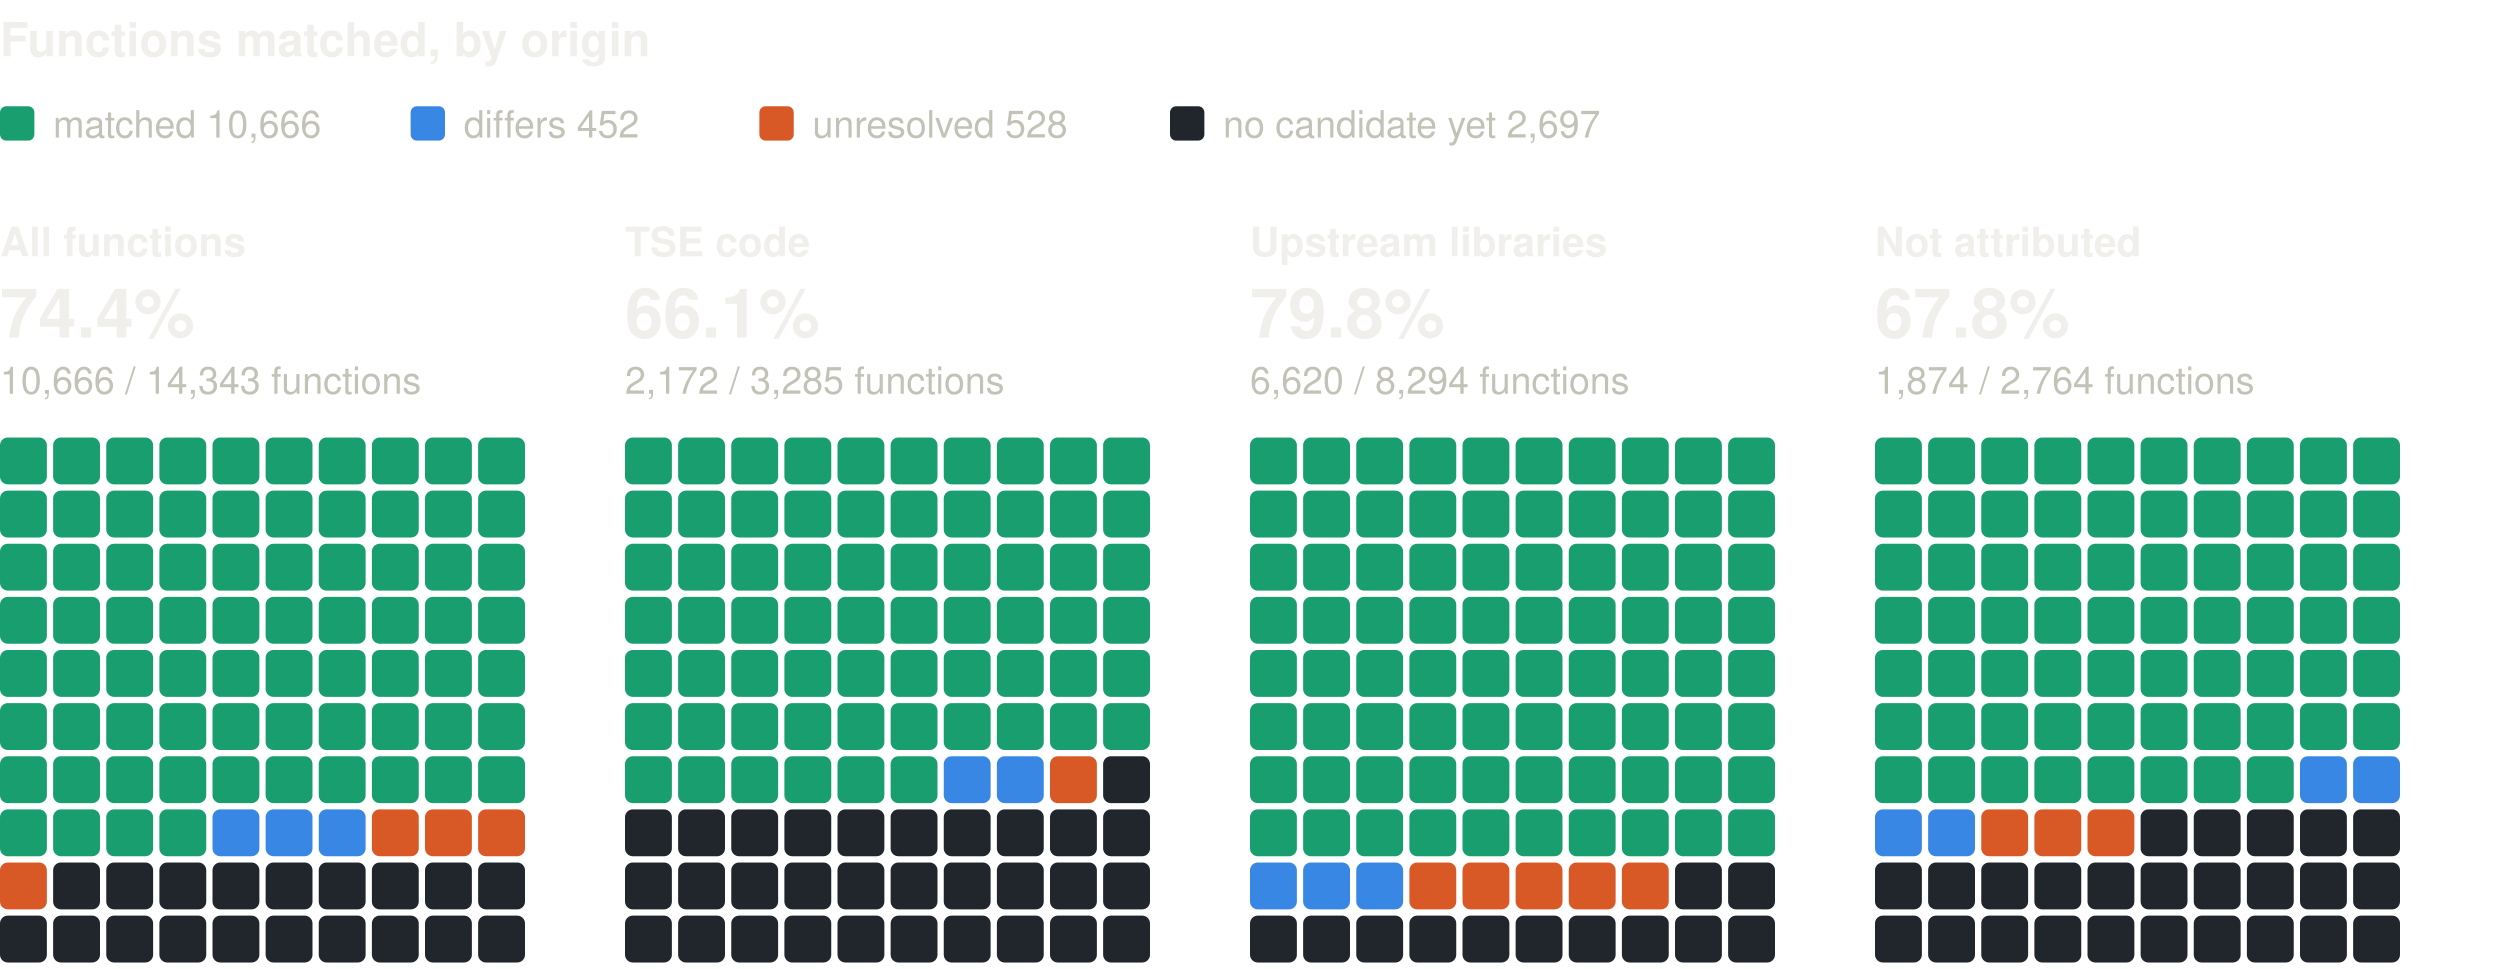
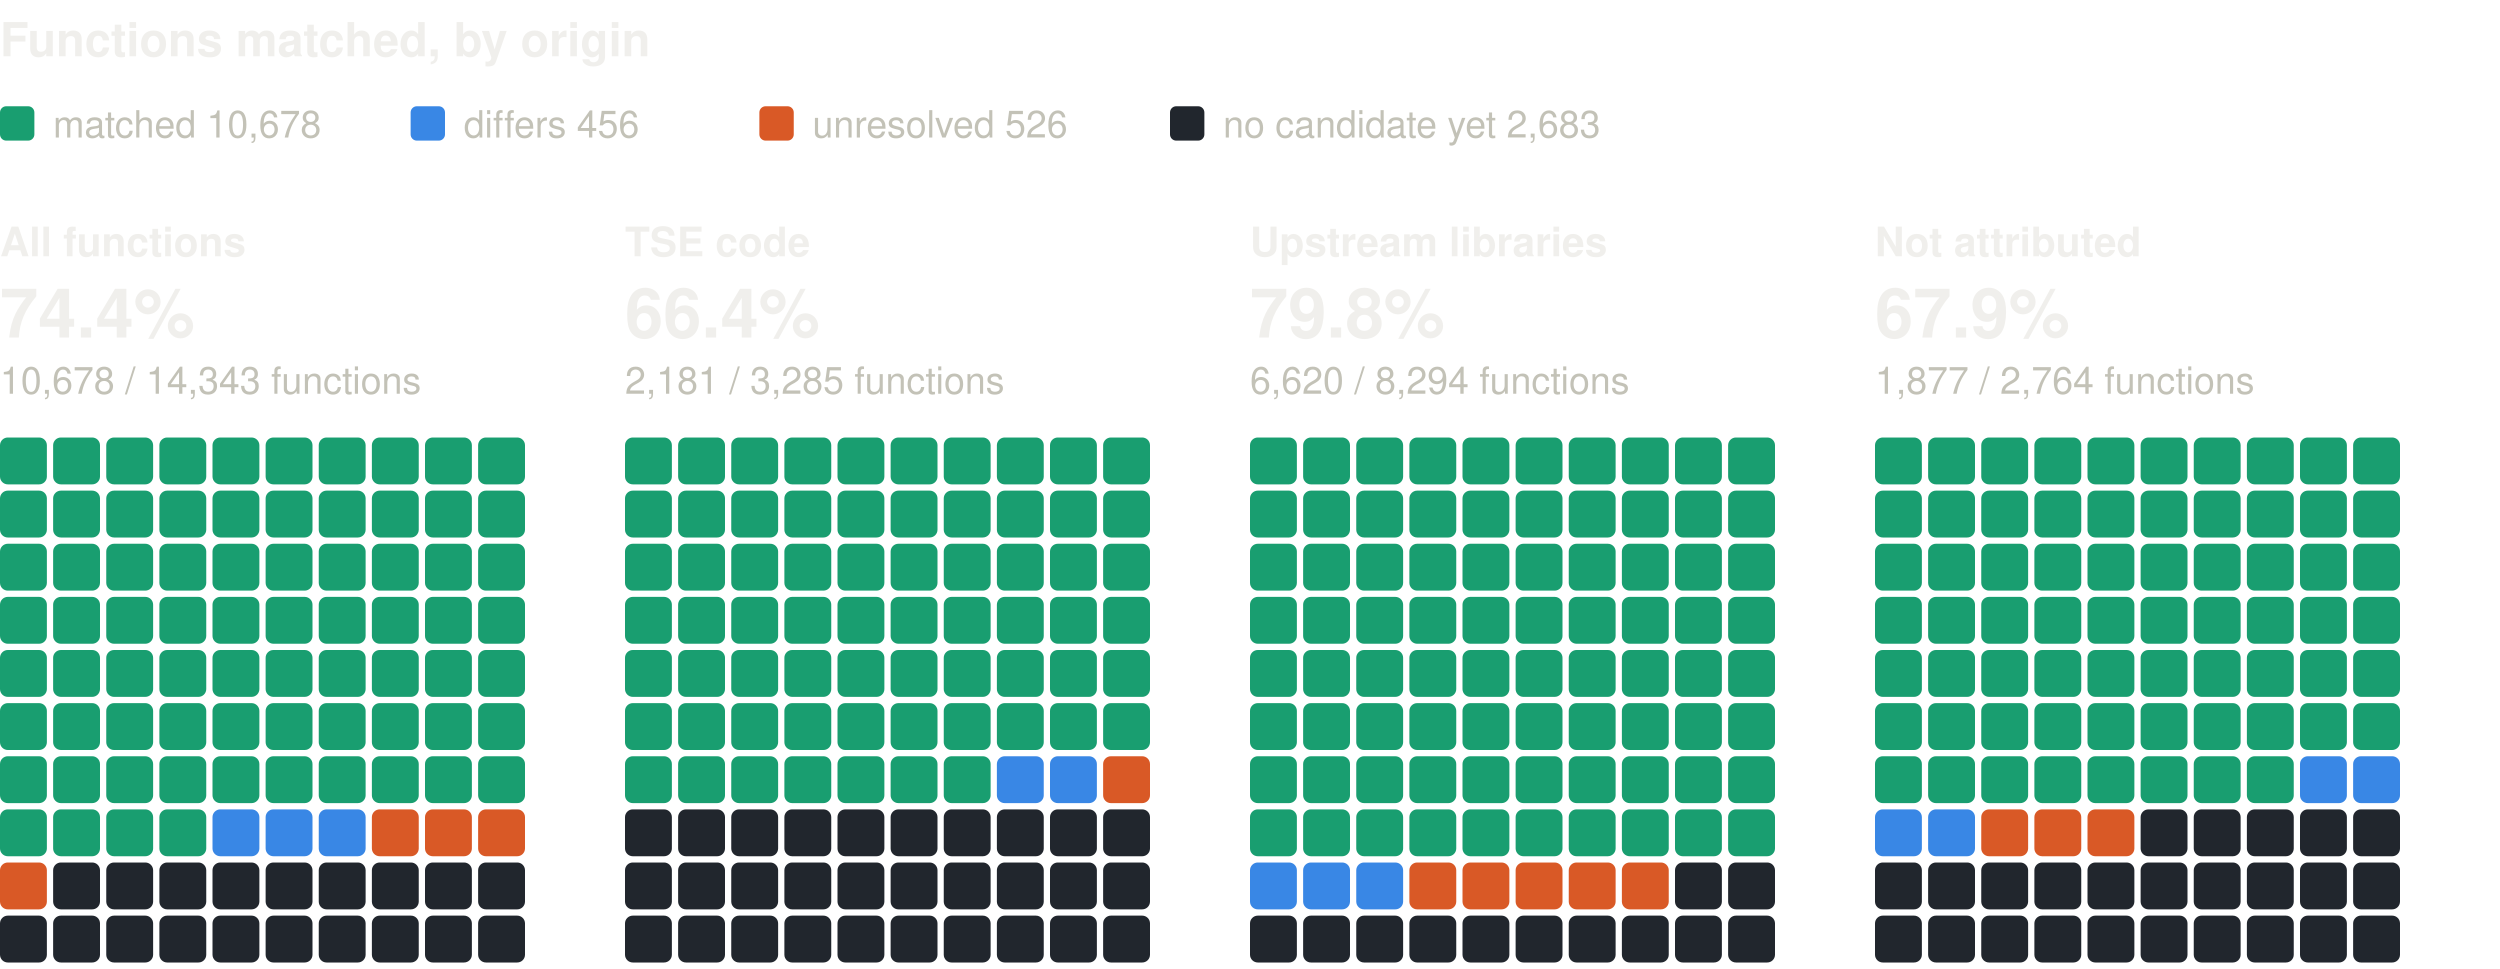
<svg xmlns="http://www.w3.org/2000/svg" width="800" height="310" viewBox="0 0 800 310" role="img" aria-label="Functions matched, by origin: one square per percent, coloured by verdict" font-family="system-ui, -apple-system, 'Segoe UI', Helvetica, Arial, sans-serif">
  <text x="0" y="18" font-size="15" fill="#f0efec" font-weight="600">Functions matched, by origin</text>
  <rect x="0" y="34" width="11" height="11" rx="2" fill="#199e70" />
-   <text x="17" y="44" font-size="12" fill="#c3c2b7">matched 10,666</text>
+   <text x="17" y="44" font-size="12" fill="#c3c2b7">matched 10,678</text>
  <rect x="131.4" y="34" width="11" height="11" rx="2" fill="#3987e5" />
-   <text x="148.4" y="44" font-size="12" fill="#c3c2b7">differs 452</text>
+   <text x="148.4" y="44" font-size="12" fill="#c3c2b7">differs 456</text>
  <rect x="243" y="34" width="11" height="11" rx="2" fill="#d95926" />
-   <text x="260" y="44" font-size="12" fill="#c3c2b7">unresolved 528</text>
+   <text x="260" y="44" font-size="12" fill="#c3c2b7">unresolved 526</text>
  <rect x="374.4" y="34" width="11" height="11" rx="2" fill="#21262d" />
-   <text x="391.4" y="44" font-size="12" fill="#c3c2b7">no candidate yet 2,697</text>
+   <text x="391.4" y="44" font-size="12" fill="#c3c2b7">no candidate yet 2,683</text>
  <text x="0" y="82" font-size="13" fill="#f0efec" font-weight="600">All functions</text>
  <text x="0" y="108" font-size="22" fill="#f0efec" font-weight="600">74.4%</text>
-   <text x="0" y="126" font-size="12" fill="#c3c2b7">10,666 / 14,343 functions</text>
+   <text x="0" y="126" font-size="12" fill="#c3c2b7">10,678 / 14,343 functions</text>
  <rect x="0" y="140" width="15" height="15" rx="2.5" fill="#199e70" />
  <rect x="17" y="140" width="15" height="15" rx="2.5" fill="#199e70" />
  <rect x="34" y="140" width="15" height="15" rx="2.5" fill="#199e70" />
  <rect x="51" y="140" width="15" height="15" rx="2.5" fill="#199e70" />
  <rect x="68" y="140" width="15" height="15" rx="2.5" fill="#199e70" />
  <rect x="85" y="140" width="15" height="15" rx="2.5" fill="#199e70" />
  <rect x="102" y="140" width="15" height="15" rx="2.5" fill="#199e70" />
  <rect x="119" y="140" width="15" height="15" rx="2.5" fill="#199e70" />
  <rect x="136" y="140" width="15" height="15" rx="2.5" fill="#199e70" />
  <rect x="153" y="140" width="15" height="15" rx="2.5" fill="#199e70" />
  <rect x="0" y="157" width="15" height="15" rx="2.5" fill="#199e70" />
  <rect x="17" y="157" width="15" height="15" rx="2.5" fill="#199e70" />
  <rect x="34" y="157" width="15" height="15" rx="2.5" fill="#199e70" />
  <rect x="51" y="157" width="15" height="15" rx="2.5" fill="#199e70" />
  <rect x="68" y="157" width="15" height="15" rx="2.5" fill="#199e70" />
  <rect x="85" y="157" width="15" height="15" rx="2.5" fill="#199e70" />
  <rect x="102" y="157" width="15" height="15" rx="2.5" fill="#199e70" />
  <rect x="119" y="157" width="15" height="15" rx="2.5" fill="#199e70" />
  <rect x="136" y="157" width="15" height="15" rx="2.5" fill="#199e70" />
  <rect x="153" y="157" width="15" height="15" rx="2.5" fill="#199e70" />
  <rect x="0" y="174" width="15" height="15" rx="2.5" fill="#199e70" />
  <rect x="17" y="174" width="15" height="15" rx="2.5" fill="#199e70" />
  <rect x="34" y="174" width="15" height="15" rx="2.5" fill="#199e70" />
  <rect x="51" y="174" width="15" height="15" rx="2.5" fill="#199e70" />
  <rect x="68" y="174" width="15" height="15" rx="2.5" fill="#199e70" />
  <rect x="85" y="174" width="15" height="15" rx="2.5" fill="#199e70" />
  <rect x="102" y="174" width="15" height="15" rx="2.5" fill="#199e70" />
  <rect x="119" y="174" width="15" height="15" rx="2.5" fill="#199e70" />
  <rect x="136" y="174" width="15" height="15" rx="2.5" fill="#199e70" />
  <rect x="153" y="174" width="15" height="15" rx="2.5" fill="#199e70" />
  <rect x="0" y="191" width="15" height="15" rx="2.5" fill="#199e70" />
  <rect x="17" y="191" width="15" height="15" rx="2.5" fill="#199e70" />
  <rect x="34" y="191" width="15" height="15" rx="2.5" fill="#199e70" />
  <rect x="51" y="191" width="15" height="15" rx="2.5" fill="#199e70" />
  <rect x="68" y="191" width="15" height="15" rx="2.5" fill="#199e70" />
  <rect x="85" y="191" width="15" height="15" rx="2.5" fill="#199e70" />
  <rect x="102" y="191" width="15" height="15" rx="2.5" fill="#199e70" />
  <rect x="119" y="191" width="15" height="15" rx="2.5" fill="#199e70" />
  <rect x="136" y="191" width="15" height="15" rx="2.5" fill="#199e70" />
  <rect x="153" y="191" width="15" height="15" rx="2.5" fill="#199e70" />
  <rect x="0" y="208" width="15" height="15" rx="2.5" fill="#199e70" />
  <rect x="17" y="208" width="15" height="15" rx="2.5" fill="#199e70" />
  <rect x="34" y="208" width="15" height="15" rx="2.5" fill="#199e70" />
  <rect x="51" y="208" width="15" height="15" rx="2.5" fill="#199e70" />
  <rect x="68" y="208" width="15" height="15" rx="2.5" fill="#199e70" />
  <rect x="85" y="208" width="15" height="15" rx="2.5" fill="#199e70" />
  <rect x="102" y="208" width="15" height="15" rx="2.5" fill="#199e70" />
  <rect x="119" y="208" width="15" height="15" rx="2.5" fill="#199e70" />
  <rect x="136" y="208" width="15" height="15" rx="2.5" fill="#199e70" />
  <rect x="153" y="208" width="15" height="15" rx="2.5" fill="#199e70" />
  <rect x="0" y="225" width="15" height="15" rx="2.5" fill="#199e70" />
  <rect x="17" y="225" width="15" height="15" rx="2.5" fill="#199e70" />
  <rect x="34" y="225" width="15" height="15" rx="2.5" fill="#199e70" />
  <rect x="51" y="225" width="15" height="15" rx="2.5" fill="#199e70" />
  <rect x="68" y="225" width="15" height="15" rx="2.5" fill="#199e70" />
  <rect x="85" y="225" width="15" height="15" rx="2.5" fill="#199e70" />
  <rect x="102" y="225" width="15" height="15" rx="2.5" fill="#199e70" />
  <rect x="119" y="225" width="15" height="15" rx="2.5" fill="#199e70" />
  <rect x="136" y="225" width="15" height="15" rx="2.5" fill="#199e70" />
  <rect x="153" y="225" width="15" height="15" rx="2.5" fill="#199e70" />
  <rect x="0" y="242" width="15" height="15" rx="2.5" fill="#199e70" />
  <rect x="17" y="242" width="15" height="15" rx="2.5" fill="#199e70" />
  <rect x="34" y="242" width="15" height="15" rx="2.5" fill="#199e70" />
  <rect x="51" y="242" width="15" height="15" rx="2.5" fill="#199e70" />
  <rect x="68" y="242" width="15" height="15" rx="2.5" fill="#199e70" />
  <rect x="85" y="242" width="15" height="15" rx="2.5" fill="#199e70" />
  <rect x="102" y="242" width="15" height="15" rx="2.5" fill="#199e70" />
  <rect x="119" y="242" width="15" height="15" rx="2.5" fill="#199e70" />
  <rect x="136" y="242" width="15" height="15" rx="2.5" fill="#199e70" />
  <rect x="153" y="242" width="15" height="15" rx="2.5" fill="#199e70" />
  <rect x="0" y="259" width="15" height="15" rx="2.5" fill="#199e70" />
  <rect x="17" y="259" width="15" height="15" rx="2.5" fill="#199e70" />
  <rect x="34" y="259" width="15" height="15" rx="2.5" fill="#199e70" />
  <rect x="51" y="259" width="15" height="15" rx="2.5" fill="#199e70" />
  <rect x="68" y="259" width="15" height="15" rx="2.5" fill="#3987e5" />
  <rect x="85" y="259" width="15" height="15" rx="2.5" fill="#3987e5" />
  <rect x="102" y="259" width="15" height="15" rx="2.5" fill="#3987e5" />
  <rect x="119" y="259" width="15" height="15" rx="2.5" fill="#d95926" />
  <rect x="136" y="259" width="15" height="15" rx="2.5" fill="#d95926" />
  <rect x="153" y="259" width="15" height="15" rx="2.5" fill="#d95926" />
  <rect x="0" y="276" width="15" height="15" rx="2.5" fill="#d95926" />
  <rect x="17" y="276" width="15" height="15" rx="2.5" fill="#21262d" />
  <rect x="34" y="276" width="15" height="15" rx="2.5" fill="#21262d" />
  <rect x="51" y="276" width="15" height="15" rx="2.5" fill="#21262d" />
  <rect x="68" y="276" width="15" height="15" rx="2.5" fill="#21262d" />
  <rect x="85" y="276" width="15" height="15" rx="2.5" fill="#21262d" />
  <rect x="102" y="276" width="15" height="15" rx="2.5" fill="#21262d" />
  <rect x="119" y="276" width="15" height="15" rx="2.5" fill="#21262d" />
  <rect x="136" y="276" width="15" height="15" rx="2.5" fill="#21262d" />
  <rect x="153" y="276" width="15" height="15" rx="2.5" fill="#21262d" />
  <rect x="0" y="293" width="15" height="15" rx="2.5" fill="#21262d" />
  <rect x="17" y="293" width="15" height="15" rx="2.5" fill="#21262d" />
  <rect x="34" y="293" width="15" height="15" rx="2.5" fill="#21262d" />
  <rect x="51" y="293" width="15" height="15" rx="2.5" fill="#21262d" />
  <rect x="68" y="293" width="15" height="15" rx="2.5" fill="#21262d" />
  <rect x="85" y="293" width="15" height="15" rx="2.5" fill="#21262d" />
  <rect x="102" y="293" width="15" height="15" rx="2.5" fill="#21262d" />
  <rect x="119" y="293" width="15" height="15" rx="2.5" fill="#21262d" />
  <rect x="136" y="293" width="15" height="15" rx="2.5" fill="#21262d" />
  <rect x="153" y="293" width="15" height="15" rx="2.5" fill="#21262d" />
  <text x="200" y="82" font-size="13" fill="#f0efec" font-weight="600">TSE code</text>
-   <text x="200" y="108" font-size="22" fill="#f0efec" font-weight="600">66.1%</text>
-   <text x="200" y="126" font-size="12" fill="#c3c2b7">2,172 / 3,285 functions</text>
+   <text x="200" y="108" font-size="22" fill="#f0efec" font-weight="600">66.4%</text>
+   <text x="200" y="126" font-size="12" fill="#c3c2b7">2,181 / 3,285 functions</text>
  <rect x="200" y="140" width="15" height="15" rx="2.5" fill="#199e70" />
  <rect x="217" y="140" width="15" height="15" rx="2.5" fill="#199e70" />
  <rect x="234" y="140" width="15" height="15" rx="2.5" fill="#199e70" />
  <rect x="251" y="140" width="15" height="15" rx="2.5" fill="#199e70" />
  <rect x="268" y="140" width="15" height="15" rx="2.5" fill="#199e70" />
  <rect x="285" y="140" width="15" height="15" rx="2.5" fill="#199e70" />
  <rect x="302" y="140" width="15" height="15" rx="2.5" fill="#199e70" />
  <rect x="319" y="140" width="15" height="15" rx="2.5" fill="#199e70" />
  <rect x="336" y="140" width="15" height="15" rx="2.5" fill="#199e70" />
  <rect x="353" y="140" width="15" height="15" rx="2.5" fill="#199e70" />
  <rect x="200" y="157" width="15" height="15" rx="2.5" fill="#199e70" />
  <rect x="217" y="157" width="15" height="15" rx="2.5" fill="#199e70" />
  <rect x="234" y="157" width="15" height="15" rx="2.5" fill="#199e70" />
  <rect x="251" y="157" width="15" height="15" rx="2.5" fill="#199e70" />
  <rect x="268" y="157" width="15" height="15" rx="2.5" fill="#199e70" />
  <rect x="285" y="157" width="15" height="15" rx="2.5" fill="#199e70" />
  <rect x="302" y="157" width="15" height="15" rx="2.5" fill="#199e70" />
  <rect x="319" y="157" width="15" height="15" rx="2.5" fill="#199e70" />
  <rect x="336" y="157" width="15" height="15" rx="2.5" fill="#199e70" />
  <rect x="353" y="157" width="15" height="15" rx="2.5" fill="#199e70" />
  <rect x="200" y="174" width="15" height="15" rx="2.5" fill="#199e70" />
  <rect x="217" y="174" width="15" height="15" rx="2.5" fill="#199e70" />
  <rect x="234" y="174" width="15" height="15" rx="2.5" fill="#199e70" />
  <rect x="251" y="174" width="15" height="15" rx="2.5" fill="#199e70" />
  <rect x="268" y="174" width="15" height="15" rx="2.5" fill="#199e70" />
  <rect x="285" y="174" width="15" height="15" rx="2.5" fill="#199e70" />
  <rect x="302" y="174" width="15" height="15" rx="2.5" fill="#199e70" />
  <rect x="319" y="174" width="15" height="15" rx="2.5" fill="#199e70" />
  <rect x="336" y="174" width="15" height="15" rx="2.5" fill="#199e70" />
  <rect x="353" y="174" width="15" height="15" rx="2.5" fill="#199e70" />
  <rect x="200" y="191" width="15" height="15" rx="2.5" fill="#199e70" />
  <rect x="217" y="191" width="15" height="15" rx="2.5" fill="#199e70" />
  <rect x="234" y="191" width="15" height="15" rx="2.5" fill="#199e70" />
  <rect x="251" y="191" width="15" height="15" rx="2.5" fill="#199e70" />
  <rect x="268" y="191" width="15" height="15" rx="2.5" fill="#199e70" />
  <rect x="285" y="191" width="15" height="15" rx="2.5" fill="#199e70" />
  <rect x="302" y="191" width="15" height="15" rx="2.5" fill="#199e70" />
  <rect x="319" y="191" width="15" height="15" rx="2.5" fill="#199e70" />
  <rect x="336" y="191" width="15" height="15" rx="2.5" fill="#199e70" />
  <rect x="353" y="191" width="15" height="15" rx="2.5" fill="#199e70" />
  <rect x="200" y="208" width="15" height="15" rx="2.5" fill="#199e70" />
  <rect x="217" y="208" width="15" height="15" rx="2.5" fill="#199e70" />
  <rect x="234" y="208" width="15" height="15" rx="2.5" fill="#199e70" />
  <rect x="251" y="208" width="15" height="15" rx="2.5" fill="#199e70" />
  <rect x="268" y="208" width="15" height="15" rx="2.5" fill="#199e70" />
  <rect x="285" y="208" width="15" height="15" rx="2.5" fill="#199e70" />
  <rect x="302" y="208" width="15" height="15" rx="2.5" fill="#199e70" />
  <rect x="319" y="208" width="15" height="15" rx="2.5" fill="#199e70" />
  <rect x="336" y="208" width="15" height="15" rx="2.5" fill="#199e70" />
  <rect x="353" y="208" width="15" height="15" rx="2.5" fill="#199e70" />
  <rect x="200" y="225" width="15" height="15" rx="2.5" fill="#199e70" />
  <rect x="217" y="225" width="15" height="15" rx="2.5" fill="#199e70" />
  <rect x="234" y="225" width="15" height="15" rx="2.5" fill="#199e70" />
  <rect x="251" y="225" width="15" height="15" rx="2.5" fill="#199e70" />
  <rect x="268" y="225" width="15" height="15" rx="2.5" fill="#199e70" />
  <rect x="285" y="225" width="15" height="15" rx="2.5" fill="#199e70" />
  <rect x="302" y="225" width="15" height="15" rx="2.5" fill="#199e70" />
  <rect x="319" y="225" width="15" height="15" rx="2.5" fill="#199e70" />
  <rect x="336" y="225" width="15" height="15" rx="2.5" fill="#199e70" />
  <rect x="353" y="225" width="15" height="15" rx="2.5" fill="#199e70" />
  <rect x="200" y="242" width="15" height="15" rx="2.5" fill="#199e70" />
  <rect x="217" y="242" width="15" height="15" rx="2.5" fill="#199e70" />
  <rect x="234" y="242" width="15" height="15" rx="2.5" fill="#199e70" />
  <rect x="251" y="242" width="15" height="15" rx="2.5" fill="#199e70" />
  <rect x="268" y="242" width="15" height="15" rx="2.5" fill="#199e70" />
  <rect x="285" y="242" width="15" height="15" rx="2.5" fill="#199e70" />
-   <rect x="302" y="242" width="15" height="15" rx="2.5" fill="#3987e5" />
+   <rect x="302" y="242" width="15" height="15" rx="2.5" fill="#199e70" />
  <rect x="319" y="242" width="15" height="15" rx="2.5" fill="#3987e5" />
-   <rect x="336" y="242" width="15" height="15" rx="2.5" fill="#d95926" />
-   <rect x="353" y="242" width="15" height="15" rx="2.5" fill="#21262d" />
+   <rect x="336" y="242" width="15" height="15" rx="2.5" fill="#3987e5" />
+   <rect x="353" y="242" width="15" height="15" rx="2.5" fill="#d95926" />
  <rect x="200" y="259" width="15" height="15" rx="2.5" fill="#21262d" />
  <rect x="217" y="259" width="15" height="15" rx="2.5" fill="#21262d" />
  <rect x="234" y="259" width="15" height="15" rx="2.5" fill="#21262d" />
  <rect x="251" y="259" width="15" height="15" rx="2.5" fill="#21262d" />
  <rect x="268" y="259" width="15" height="15" rx="2.5" fill="#21262d" />
  <rect x="285" y="259" width="15" height="15" rx="2.5" fill="#21262d" />
  <rect x="302" y="259" width="15" height="15" rx="2.5" fill="#21262d" />
  <rect x="319" y="259" width="15" height="15" rx="2.5" fill="#21262d" />
  <rect x="336" y="259" width="15" height="15" rx="2.5" fill="#21262d" />
  <rect x="353" y="259" width="15" height="15" rx="2.5" fill="#21262d" />
  <rect x="200" y="276" width="15" height="15" rx="2.5" fill="#21262d" />
  <rect x="217" y="276" width="15" height="15" rx="2.5" fill="#21262d" />
  <rect x="234" y="276" width="15" height="15" rx="2.5" fill="#21262d" />
  <rect x="251" y="276" width="15" height="15" rx="2.5" fill="#21262d" />
  <rect x="268" y="276" width="15" height="15" rx="2.5" fill="#21262d" />
  <rect x="285" y="276" width="15" height="15" rx="2.5" fill="#21262d" />
  <rect x="302" y="276" width="15" height="15" rx="2.5" fill="#21262d" />
  <rect x="319" y="276" width="15" height="15" rx="2.5" fill="#21262d" />
  <rect x="336" y="276" width="15" height="15" rx="2.5" fill="#21262d" />
  <rect x="353" y="276" width="15" height="15" rx="2.5" fill="#21262d" />
  <rect x="200" y="293" width="15" height="15" rx="2.5" fill="#21262d" />
  <rect x="217" y="293" width="15" height="15" rx="2.5" fill="#21262d" />
  <rect x="234" y="293" width="15" height="15" rx="2.5" fill="#21262d" />
  <rect x="251" y="293" width="15" height="15" rx="2.5" fill="#21262d" />
  <rect x="268" y="293" width="15" height="15" rx="2.5" fill="#21262d" />
  <rect x="285" y="293" width="15" height="15" rx="2.5" fill="#21262d" />
  <rect x="302" y="293" width="15" height="15" rx="2.5" fill="#21262d" />
  <rect x="319" y="293" width="15" height="15" rx="2.5" fill="#21262d" />
  <rect x="336" y="293" width="15" height="15" rx="2.5" fill="#21262d" />
  <rect x="353" y="293" width="15" height="15" rx="2.5" fill="#21262d" />
  <text x="400" y="82" font-size="13" fill="#f0efec" font-weight="600">Upstream libraries</text>
  <text x="400" y="108" font-size="22" fill="#f0efec" font-weight="600">79.8%</text>
  <text x="400" y="126" font-size="12" fill="#c3c2b7">6,620 / 8,294 functions</text>
  <rect x="400" y="140" width="15" height="15" rx="2.5" fill="#199e70" />
  <rect x="417" y="140" width="15" height="15" rx="2.5" fill="#199e70" />
  <rect x="434" y="140" width="15" height="15" rx="2.5" fill="#199e70" />
  <rect x="451" y="140" width="15" height="15" rx="2.5" fill="#199e70" />
  <rect x="468" y="140" width="15" height="15" rx="2.5" fill="#199e70" />
  <rect x="485" y="140" width="15" height="15" rx="2.5" fill="#199e70" />
  <rect x="502" y="140" width="15" height="15" rx="2.5" fill="#199e70" />
  <rect x="519" y="140" width="15" height="15" rx="2.5" fill="#199e70" />
  <rect x="536" y="140" width="15" height="15" rx="2.5" fill="#199e70" />
  <rect x="553" y="140" width="15" height="15" rx="2.5" fill="#199e70" />
  <rect x="400" y="157" width="15" height="15" rx="2.5" fill="#199e70" />
  <rect x="417" y="157" width="15" height="15" rx="2.5" fill="#199e70" />
  <rect x="434" y="157" width="15" height="15" rx="2.5" fill="#199e70" />
  <rect x="451" y="157" width="15" height="15" rx="2.5" fill="#199e70" />
  <rect x="468" y="157" width="15" height="15" rx="2.5" fill="#199e70" />
  <rect x="485" y="157" width="15" height="15" rx="2.5" fill="#199e70" />
  <rect x="502" y="157" width="15" height="15" rx="2.5" fill="#199e70" />
  <rect x="519" y="157" width="15" height="15" rx="2.5" fill="#199e70" />
  <rect x="536" y="157" width="15" height="15" rx="2.5" fill="#199e70" />
  <rect x="553" y="157" width="15" height="15" rx="2.5" fill="#199e70" />
  <rect x="400" y="174" width="15" height="15" rx="2.5" fill="#199e70" />
  <rect x="417" y="174" width="15" height="15" rx="2.5" fill="#199e70" />
  <rect x="434" y="174" width="15" height="15" rx="2.5" fill="#199e70" />
  <rect x="451" y="174" width="15" height="15" rx="2.5" fill="#199e70" />
  <rect x="468" y="174" width="15" height="15" rx="2.5" fill="#199e70" />
  <rect x="485" y="174" width="15" height="15" rx="2.5" fill="#199e70" />
  <rect x="502" y="174" width="15" height="15" rx="2.5" fill="#199e70" />
  <rect x="519" y="174" width="15" height="15" rx="2.5" fill="#199e70" />
  <rect x="536" y="174" width="15" height="15" rx="2.5" fill="#199e70" />
  <rect x="553" y="174" width="15" height="15" rx="2.5" fill="#199e70" />
  <rect x="400" y="191" width="15" height="15" rx="2.5" fill="#199e70" />
  <rect x="417" y="191" width="15" height="15" rx="2.5" fill="#199e70" />
  <rect x="434" y="191" width="15" height="15" rx="2.5" fill="#199e70" />
  <rect x="451" y="191" width="15" height="15" rx="2.5" fill="#199e70" />
  <rect x="468" y="191" width="15" height="15" rx="2.5" fill="#199e70" />
  <rect x="485" y="191" width="15" height="15" rx="2.5" fill="#199e70" />
  <rect x="502" y="191" width="15" height="15" rx="2.5" fill="#199e70" />
  <rect x="519" y="191" width="15" height="15" rx="2.5" fill="#199e70" />
  <rect x="536" y="191" width="15" height="15" rx="2.5" fill="#199e70" />
  <rect x="553" y="191" width="15" height="15" rx="2.5" fill="#199e70" />
  <rect x="400" y="208" width="15" height="15" rx="2.5" fill="#199e70" />
  <rect x="417" y="208" width="15" height="15" rx="2.5" fill="#199e70" />
  <rect x="434" y="208" width="15" height="15" rx="2.5" fill="#199e70" />
  <rect x="451" y="208" width="15" height="15" rx="2.5" fill="#199e70" />
  <rect x="468" y="208" width="15" height="15" rx="2.5" fill="#199e70" />
  <rect x="485" y="208" width="15" height="15" rx="2.5" fill="#199e70" />
  <rect x="502" y="208" width="15" height="15" rx="2.5" fill="#199e70" />
  <rect x="519" y="208" width="15" height="15" rx="2.5" fill="#199e70" />
  <rect x="536" y="208" width="15" height="15" rx="2.5" fill="#199e70" />
  <rect x="553" y="208" width="15" height="15" rx="2.5" fill="#199e70" />
  <rect x="400" y="225" width="15" height="15" rx="2.5" fill="#199e70" />
  <rect x="417" y="225" width="15" height="15" rx="2.5" fill="#199e70" />
  <rect x="434" y="225" width="15" height="15" rx="2.5" fill="#199e70" />
  <rect x="451" y="225" width="15" height="15" rx="2.5" fill="#199e70" />
  <rect x="468" y="225" width="15" height="15" rx="2.5" fill="#199e70" />
  <rect x="485" y="225" width="15" height="15" rx="2.5" fill="#199e70" />
  <rect x="502" y="225" width="15" height="15" rx="2.5" fill="#199e70" />
  <rect x="519" y="225" width="15" height="15" rx="2.5" fill="#199e70" />
  <rect x="536" y="225" width="15" height="15" rx="2.5" fill="#199e70" />
  <rect x="553" y="225" width="15" height="15" rx="2.5" fill="#199e70" />
  <rect x="400" y="242" width="15" height="15" rx="2.5" fill="#199e70" />
  <rect x="417" y="242" width="15" height="15" rx="2.5" fill="#199e70" />
  <rect x="434" y="242" width="15" height="15" rx="2.5" fill="#199e70" />
  <rect x="451" y="242" width="15" height="15" rx="2.5" fill="#199e70" />
  <rect x="468" y="242" width="15" height="15" rx="2.5" fill="#199e70" />
  <rect x="485" y="242" width="15" height="15" rx="2.5" fill="#199e70" />
  <rect x="502" y="242" width="15" height="15" rx="2.5" fill="#199e70" />
  <rect x="519" y="242" width="15" height="15" rx="2.5" fill="#199e70" />
  <rect x="536" y="242" width="15" height="15" rx="2.5" fill="#199e70" />
  <rect x="553" y="242" width="15" height="15" rx="2.5" fill="#199e70" />
  <rect x="400" y="259" width="15" height="15" rx="2.5" fill="#199e70" />
  <rect x="417" y="259" width="15" height="15" rx="2.5" fill="#199e70" />
  <rect x="434" y="259" width="15" height="15" rx="2.5" fill="#199e70" />
  <rect x="451" y="259" width="15" height="15" rx="2.5" fill="#199e70" />
  <rect x="468" y="259" width="15" height="15" rx="2.5" fill="#199e70" />
  <rect x="485" y="259" width="15" height="15" rx="2.5" fill="#199e70" />
  <rect x="502" y="259" width="15" height="15" rx="2.5" fill="#199e70" />
  <rect x="519" y="259" width="15" height="15" rx="2.5" fill="#199e70" />
  <rect x="536" y="259" width="15" height="15" rx="2.5" fill="#199e70" />
  <rect x="553" y="259" width="15" height="15" rx="2.5" fill="#199e70" />
  <rect x="400" y="276" width="15" height="15" rx="2.5" fill="#3987e5" />
  <rect x="417" y="276" width="15" height="15" rx="2.5" fill="#3987e5" />
  <rect x="434" y="276" width="15" height="15" rx="2.5" fill="#3987e5" />
  <rect x="451" y="276" width="15" height="15" rx="2.5" fill="#d95926" />
  <rect x="468" y="276" width="15" height="15" rx="2.5" fill="#d95926" />
  <rect x="485" y="276" width="15" height="15" rx="2.5" fill="#d95926" />
  <rect x="502" y="276" width="15" height="15" rx="2.5" fill="#d95926" />
  <rect x="519" y="276" width="15" height="15" rx="2.5" fill="#d95926" />
  <rect x="536" y="276" width="15" height="15" rx="2.5" fill="#21262d" />
  <rect x="553" y="276" width="15" height="15" rx="2.5" fill="#21262d" />
  <rect x="400" y="293" width="15" height="15" rx="2.5" fill="#21262d" />
  <rect x="417" y="293" width="15" height="15" rx="2.5" fill="#21262d" />
  <rect x="434" y="293" width="15" height="15" rx="2.5" fill="#21262d" />
  <rect x="451" y="293" width="15" height="15" rx="2.5" fill="#21262d" />
  <rect x="468" y="293" width="15" height="15" rx="2.5" fill="#21262d" />
  <rect x="485" y="293" width="15" height="15" rx="2.5" fill="#21262d" />
  <rect x="502" y="293" width="15" height="15" rx="2.5" fill="#21262d" />
  <rect x="519" y="293" width="15" height="15" rx="2.5" fill="#21262d" />
  <rect x="536" y="293" width="15" height="15" rx="2.5" fill="#21262d" />
  <rect x="553" y="293" width="15" height="15" rx="2.5" fill="#21262d" />
  <text x="600" y="82" font-size="13" fill="#f0efec" font-weight="600">Not attributed</text>
-   <text x="600" y="108" font-size="22" fill="#f0efec" font-weight="600">67.8%</text>
-   <text x="600" y="126" font-size="12" fill="#c3c2b7">1,874 / 2,764 functions</text>
+   <text x="600" y="108" font-size="22" fill="#f0efec" font-weight="600">67.9%</text>
+   <text x="600" y="126" font-size="12" fill="#c3c2b7">1,877 / 2,764 functions</text>
  <rect x="600" y="140" width="15" height="15" rx="2.5" fill="#199e70" />
  <rect x="617" y="140" width="15" height="15" rx="2.5" fill="#199e70" />
  <rect x="634" y="140" width="15" height="15" rx="2.5" fill="#199e70" />
  <rect x="651" y="140" width="15" height="15" rx="2.5" fill="#199e70" />
  <rect x="668" y="140" width="15" height="15" rx="2.5" fill="#199e70" />
  <rect x="685" y="140" width="15" height="15" rx="2.5" fill="#199e70" />
  <rect x="702" y="140" width="15" height="15" rx="2.5" fill="#199e70" />
  <rect x="719" y="140" width="15" height="15" rx="2.5" fill="#199e70" />
  <rect x="736" y="140" width="15" height="15" rx="2.5" fill="#199e70" />
  <rect x="753" y="140" width="15" height="15" rx="2.5" fill="#199e70" />
  <rect x="600" y="157" width="15" height="15" rx="2.5" fill="#199e70" />
  <rect x="617" y="157" width="15" height="15" rx="2.5" fill="#199e70" />
  <rect x="634" y="157" width="15" height="15" rx="2.5" fill="#199e70" />
  <rect x="651" y="157" width="15" height="15" rx="2.5" fill="#199e70" />
  <rect x="668" y="157" width="15" height="15" rx="2.5" fill="#199e70" />
  <rect x="685" y="157" width="15" height="15" rx="2.5" fill="#199e70" />
  <rect x="702" y="157" width="15" height="15" rx="2.5" fill="#199e70" />
  <rect x="719" y="157" width="15" height="15" rx="2.5" fill="#199e70" />
  <rect x="736" y="157" width="15" height="15" rx="2.5" fill="#199e70" />
  <rect x="753" y="157" width="15" height="15" rx="2.5" fill="#199e70" />
  <rect x="600" y="174" width="15" height="15" rx="2.5" fill="#199e70" />
  <rect x="617" y="174" width="15" height="15" rx="2.5" fill="#199e70" />
  <rect x="634" y="174" width="15" height="15" rx="2.5" fill="#199e70" />
  <rect x="651" y="174" width="15" height="15" rx="2.5" fill="#199e70" />
  <rect x="668" y="174" width="15" height="15" rx="2.5" fill="#199e70" />
  <rect x="685" y="174" width="15" height="15" rx="2.5" fill="#199e70" />
  <rect x="702" y="174" width="15" height="15" rx="2.5" fill="#199e70" />
  <rect x="719" y="174" width="15" height="15" rx="2.5" fill="#199e70" />
  <rect x="736" y="174" width="15" height="15" rx="2.5" fill="#199e70" />
  <rect x="753" y="174" width="15" height="15" rx="2.5" fill="#199e70" />
  <rect x="600" y="191" width="15" height="15" rx="2.5" fill="#199e70" />
  <rect x="617" y="191" width="15" height="15" rx="2.5" fill="#199e70" />
  <rect x="634" y="191" width="15" height="15" rx="2.5" fill="#199e70" />
  <rect x="651" y="191" width="15" height="15" rx="2.5" fill="#199e70" />
  <rect x="668" y="191" width="15" height="15" rx="2.5" fill="#199e70" />
  <rect x="685" y="191" width="15" height="15" rx="2.5" fill="#199e70" />
  <rect x="702" y="191" width="15" height="15" rx="2.5" fill="#199e70" />
  <rect x="719" y="191" width="15" height="15" rx="2.5" fill="#199e70" />
  <rect x="736" y="191" width="15" height="15" rx="2.5" fill="#199e70" />
  <rect x="753" y="191" width="15" height="15" rx="2.5" fill="#199e70" />
  <rect x="600" y="208" width="15" height="15" rx="2.5" fill="#199e70" />
  <rect x="617" y="208" width="15" height="15" rx="2.5" fill="#199e70" />
  <rect x="634" y="208" width="15" height="15" rx="2.5" fill="#199e70" />
  <rect x="651" y="208" width="15" height="15" rx="2.5" fill="#199e70" />
  <rect x="668" y="208" width="15" height="15" rx="2.5" fill="#199e70" />
  <rect x="685" y="208" width="15" height="15" rx="2.5" fill="#199e70" />
  <rect x="702" y="208" width="15" height="15" rx="2.5" fill="#199e70" />
  <rect x="719" y="208" width="15" height="15" rx="2.5" fill="#199e70" />
  <rect x="736" y="208" width="15" height="15" rx="2.5" fill="#199e70" />
  <rect x="753" y="208" width="15" height="15" rx="2.5" fill="#199e70" />
  <rect x="600" y="225" width="15" height="15" rx="2.5" fill="#199e70" />
  <rect x="617" y="225" width="15" height="15" rx="2.5" fill="#199e70" />
  <rect x="634" y="225" width="15" height="15" rx="2.5" fill="#199e70" />
  <rect x="651" y="225" width="15" height="15" rx="2.5" fill="#199e70" />
  <rect x="668" y="225" width="15" height="15" rx="2.5" fill="#199e70" />
  <rect x="685" y="225" width="15" height="15" rx="2.5" fill="#199e70" />
  <rect x="702" y="225" width="15" height="15" rx="2.5" fill="#199e70" />
  <rect x="719" y="225" width="15" height="15" rx="2.5" fill="#199e70" />
  <rect x="736" y="225" width="15" height="15" rx="2.5" fill="#199e70" />
  <rect x="753" y="225" width="15" height="15" rx="2.5" fill="#199e70" />
  <rect x="600" y="242" width="15" height="15" rx="2.5" fill="#199e70" />
  <rect x="617" y="242" width="15" height="15" rx="2.5" fill="#199e70" />
  <rect x="634" y="242" width="15" height="15" rx="2.5" fill="#199e70" />
  <rect x="651" y="242" width="15" height="15" rx="2.5" fill="#199e70" />
  <rect x="668" y="242" width="15" height="15" rx="2.5" fill="#199e70" />
  <rect x="685" y="242" width="15" height="15" rx="2.5" fill="#199e70" />
  <rect x="702" y="242" width="15" height="15" rx="2.5" fill="#199e70" />
  <rect x="719" y="242" width="15" height="15" rx="2.5" fill="#199e70" />
  <rect x="736" y="242" width="15" height="15" rx="2.5" fill="#3987e5" />
  <rect x="753" y="242" width="15" height="15" rx="2.5" fill="#3987e5" />
  <rect x="600" y="259" width="15" height="15" rx="2.5" fill="#3987e5" />
  <rect x="617" y="259" width="15" height="15" rx="2.5" fill="#3987e5" />
  <rect x="634" y="259" width="15" height="15" rx="2.5" fill="#d95926" />
  <rect x="651" y="259" width="15" height="15" rx="2.5" fill="#d95926" />
  <rect x="668" y="259" width="15" height="15" rx="2.5" fill="#d95926" />
  <rect x="685" y="259" width="15" height="15" rx="2.5" fill="#21262d" />
  <rect x="702" y="259" width="15" height="15" rx="2.5" fill="#21262d" />
  <rect x="719" y="259" width="15" height="15" rx="2.5" fill="#21262d" />
  <rect x="736" y="259" width="15" height="15" rx="2.5" fill="#21262d" />
  <rect x="753" y="259" width="15" height="15" rx="2.5" fill="#21262d" />
  <rect x="600" y="276" width="15" height="15" rx="2.5" fill="#21262d" />
  <rect x="617" y="276" width="15" height="15" rx="2.5" fill="#21262d" />
  <rect x="634" y="276" width="15" height="15" rx="2.5" fill="#21262d" />
  <rect x="651" y="276" width="15" height="15" rx="2.5" fill="#21262d" />
  <rect x="668" y="276" width="15" height="15" rx="2.5" fill="#21262d" />
  <rect x="685" y="276" width="15" height="15" rx="2.5" fill="#21262d" />
  <rect x="702" y="276" width="15" height="15" rx="2.5" fill="#21262d" />
  <rect x="719" y="276" width="15" height="15" rx="2.5" fill="#21262d" />
  <rect x="736" y="276" width="15" height="15" rx="2.5" fill="#21262d" />
  <rect x="753" y="276" width="15" height="15" rx="2.5" fill="#21262d" />
  <rect x="600" y="293" width="15" height="15" rx="2.5" fill="#21262d" />
  <rect x="617" y="293" width="15" height="15" rx="2.5" fill="#21262d" />
  <rect x="634" y="293" width="15" height="15" rx="2.5" fill="#21262d" />
  <rect x="651" y="293" width="15" height="15" rx="2.5" fill="#21262d" />
  <rect x="668" y="293" width="15" height="15" rx="2.5" fill="#21262d" />
  <rect x="685" y="293" width="15" height="15" rx="2.5" fill="#21262d" />
  <rect x="702" y="293" width="15" height="15" rx="2.5" fill="#21262d" />
  <rect x="719" y="293" width="15" height="15" rx="2.5" fill="#21262d" />
  <rect x="736" y="293" width="15" height="15" rx="2.5" fill="#21262d" />
  <rect x="753" y="293" width="15" height="15" rx="2.5" fill="#21262d" />
</svg>
